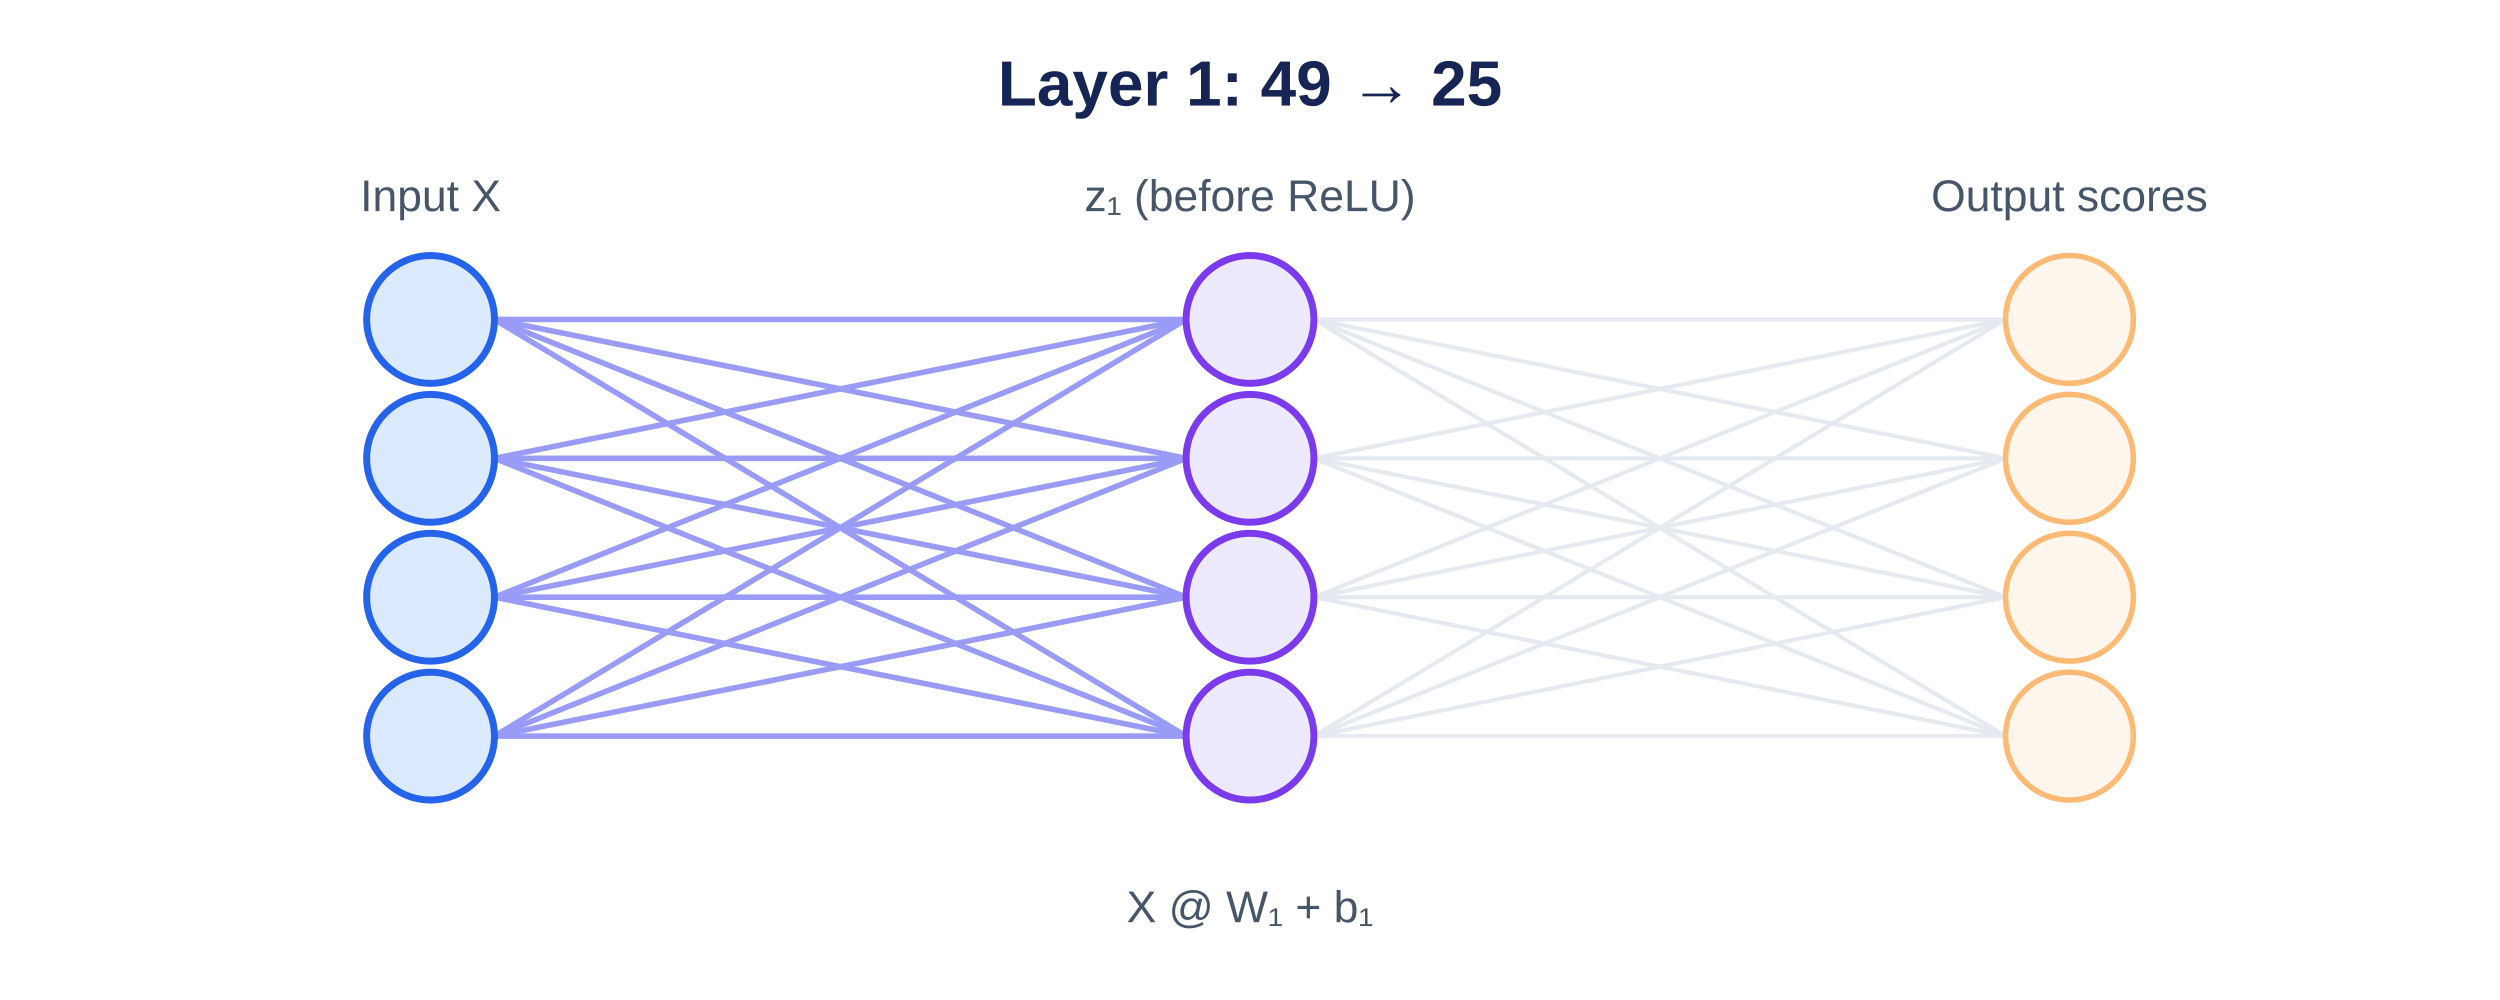
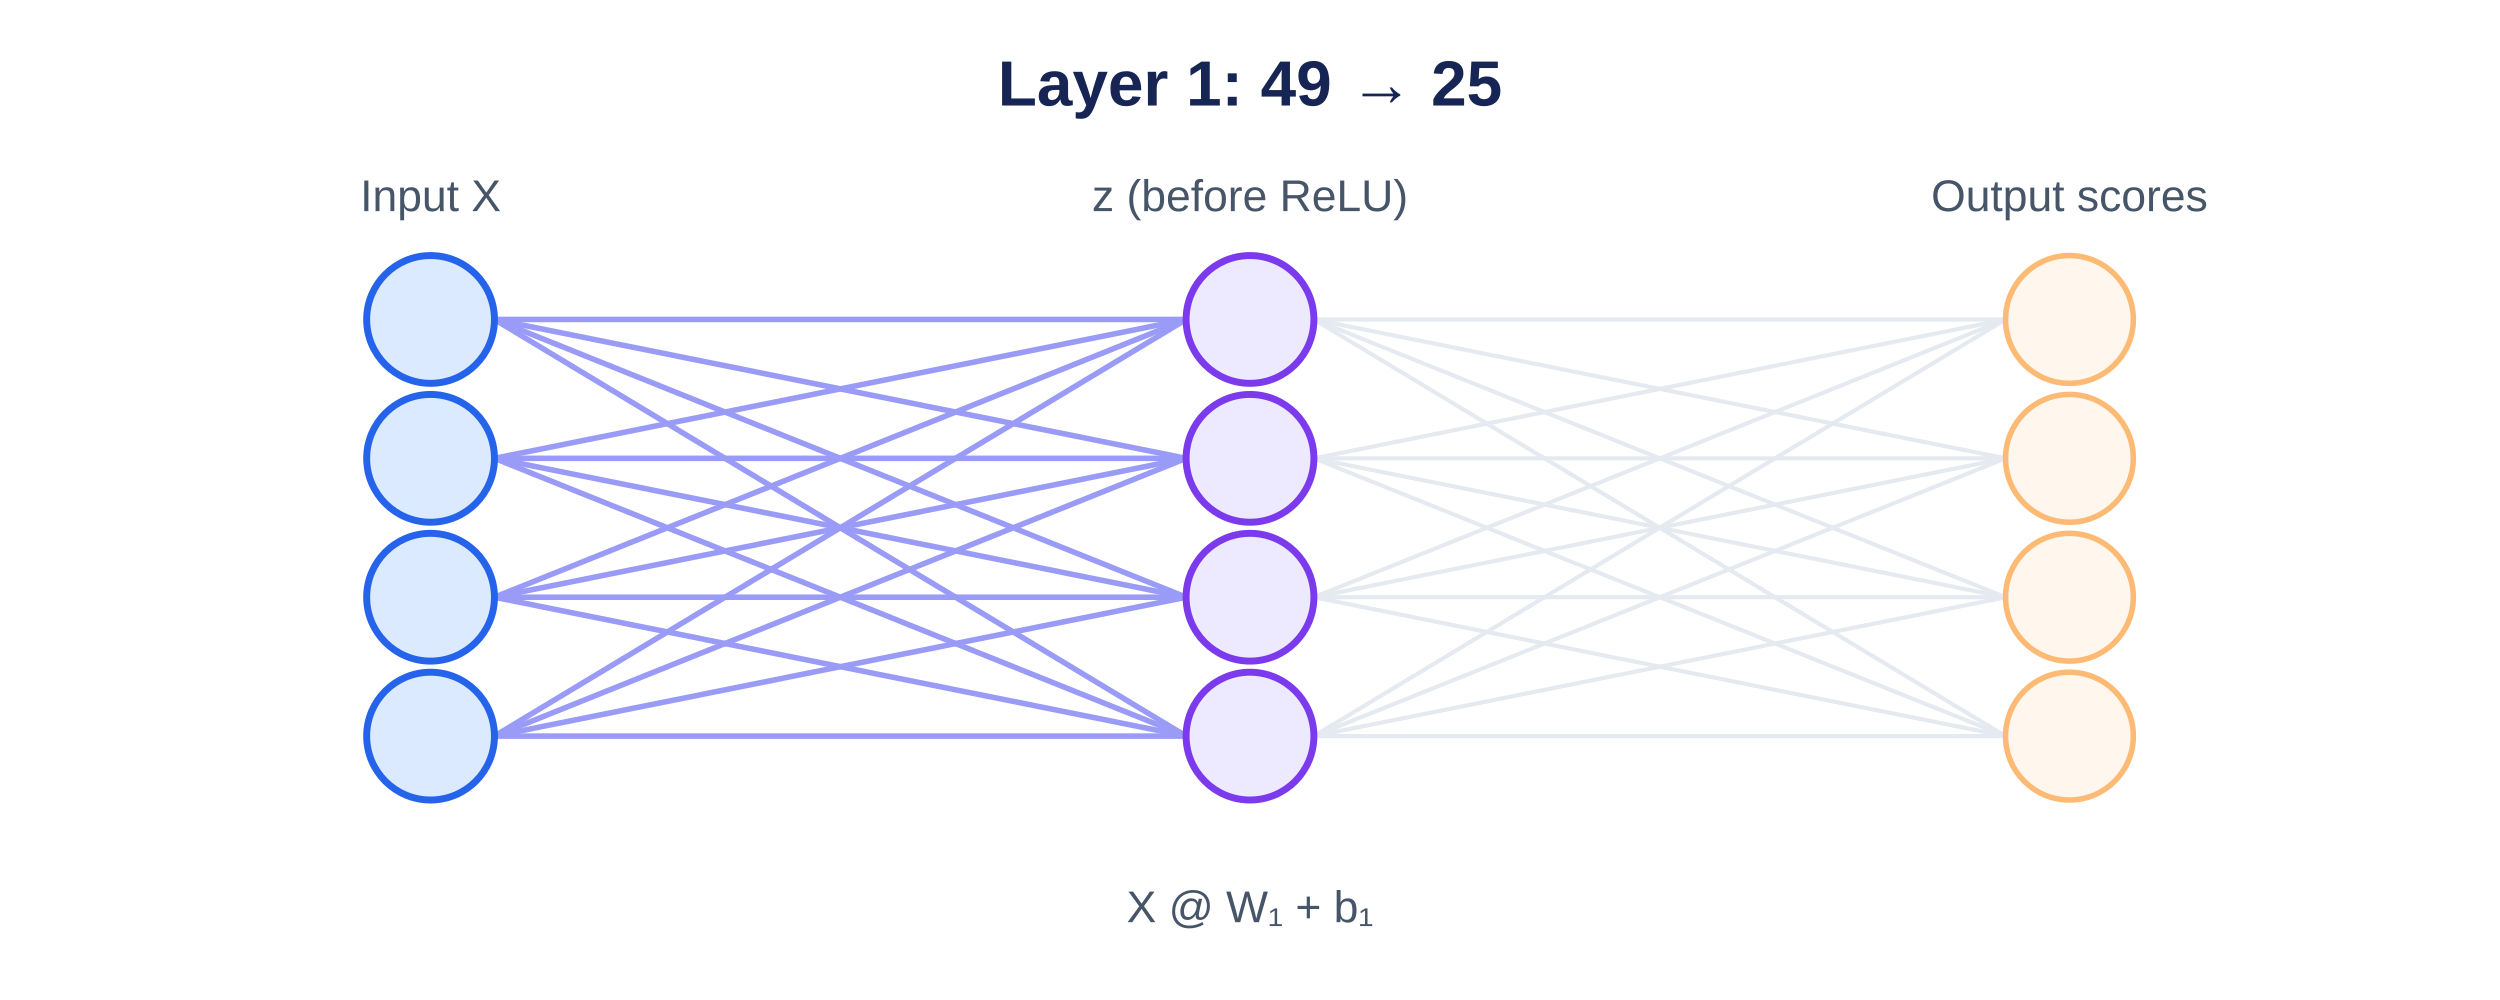
<svg xmlns="http://www.w3.org/2000/svg" width="900" height="360" viewBox="0 0 900 360">
  <style>text{font-family:Arial,sans-serif;fill:#172554}.t{font-size:23px;font-weight:bold}.s{font-size:16px;fill:#475569}.n{fill:#fff;stroke:#cbd5e1;stroke-width:2}.i{fill:#dbeafe;stroke:#2563eb;stroke-width:2.5}.h{fill:#ede9fe;stroke:#7c3aed;stroke-width:2.5}.o{fill:#fff7ed;stroke:#fdba74;stroke-width:2}.a{stroke:#6366f1;stroke-width:2;opacity:.65}.f{stroke:#cbd5e1;stroke-width:1.5;opacity:.5}</style>
  <rect width="900" height="360" fill="white" />
  <text x="450" y="38" text-anchor="middle" class="t">Layer 1: 49 → 25</text>
  <text x="155" y="76" text-anchor="middle" class="s">Input X</text>
-   <text x="450" y="76" text-anchor="middle" class="s">z₁ (before ReLU)</text>
+   <text x="450" y="76" text-anchor="middle" class="s">z (before ReLU)</text>
  <text x="745" y="76" text-anchor="middle" class="s">Output scores</text>
  <g class="a">
    <path d="M178 115L427 115" />
    <path d="M178 115L427 165" />
    <path d="M178 115L427 215" />
    <path d="M178 115L427 265" />
    <path d="M178 165L427 115" />
    <path d="M178 165L427 165" />
    <path d="M178 165L427 215" />
    <path d="M178 165L427 265" />
    <path d="M178 215L427 115" />
    <path d="M178 215L427 165" />
    <path d="M178 215L427 215" />
    <path d="M178 215L427 265" />
    <path d="M178 265L427 115" />
    <path d="M178 265L427 165" />
    <path d="M178 265L427 215" />
    <path d="M178 265L427 265" />
  </g>
  <g class="f">
    <path d="M473 115L722 115" />
    <path d="M473 115L722 165" />
    <path d="M473 115L722 215" />
    <path d="M473 115L722 265" />
    <path d="M473 165L722 115" />
    <path d="M473 165L722 165" />
    <path d="M473 165L722 215" />
    <path d="M473 165L722 265" />
    <path d="M473 215L722 115" />
    <path d="M473 215L722 165" />
    <path d="M473 215L722 215" />
    <path d="M473 215L722 265" />
    <path d="M473 265L722 115" />
    <path d="M473 265L722 165" />
    <path d="M473 265L722 215" />
    <path d="M473 265L722 265" />
  </g>
  <g class="i">
    <circle cx="155" cy="115" r="23" />
    <circle cx="155" cy="165" r="23" />
    <circle cx="155" cy="215" r="23" />
    <circle cx="155" cy="265" r="23" />
  </g>
  <g class="h">
    <circle cx="450" cy="115" r="23" />
    <circle cx="450" cy="165" r="23" />
    <circle cx="450" cy="215" r="23" />
    <circle cx="450" cy="265" r="23" />
  </g>
  <g class="o">
    <circle cx="745" cy="115" r="23" />
    <circle cx="745" cy="165" r="23" />
    <circle cx="745" cy="215" r="23" />
    <circle cx="745" cy="265" r="23" />
  </g>
  <text x="450" y="332" text-anchor="middle" class="s">X @ W₁ + b₁</text>
</svg>
